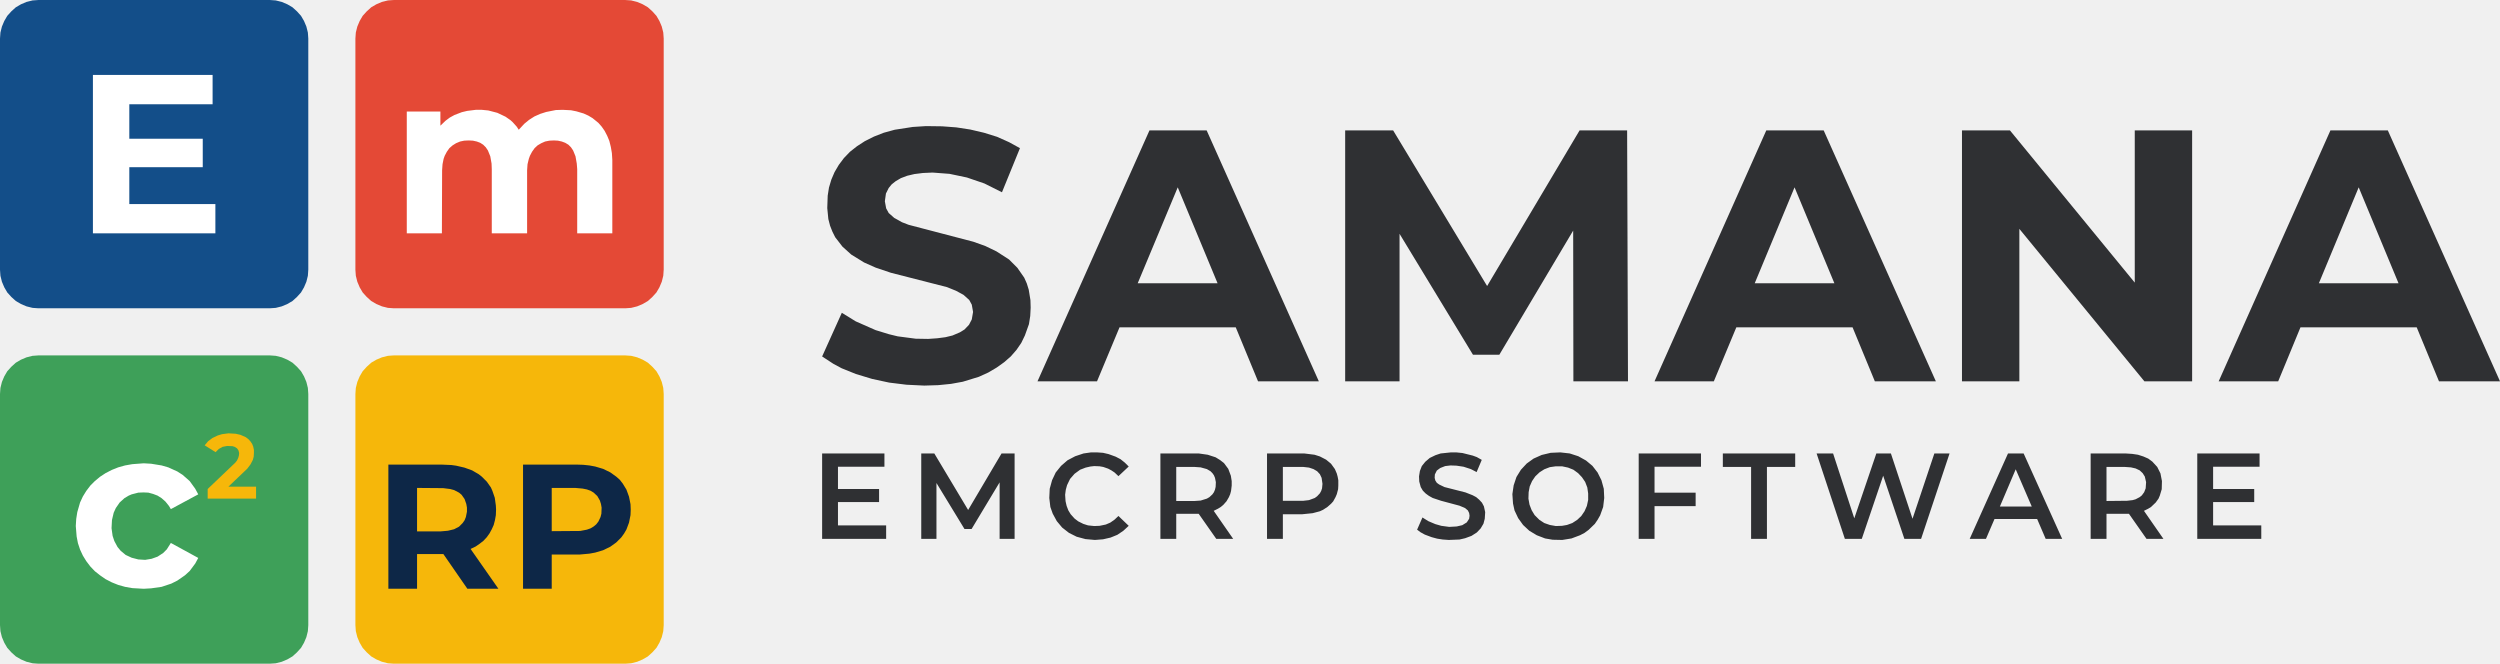
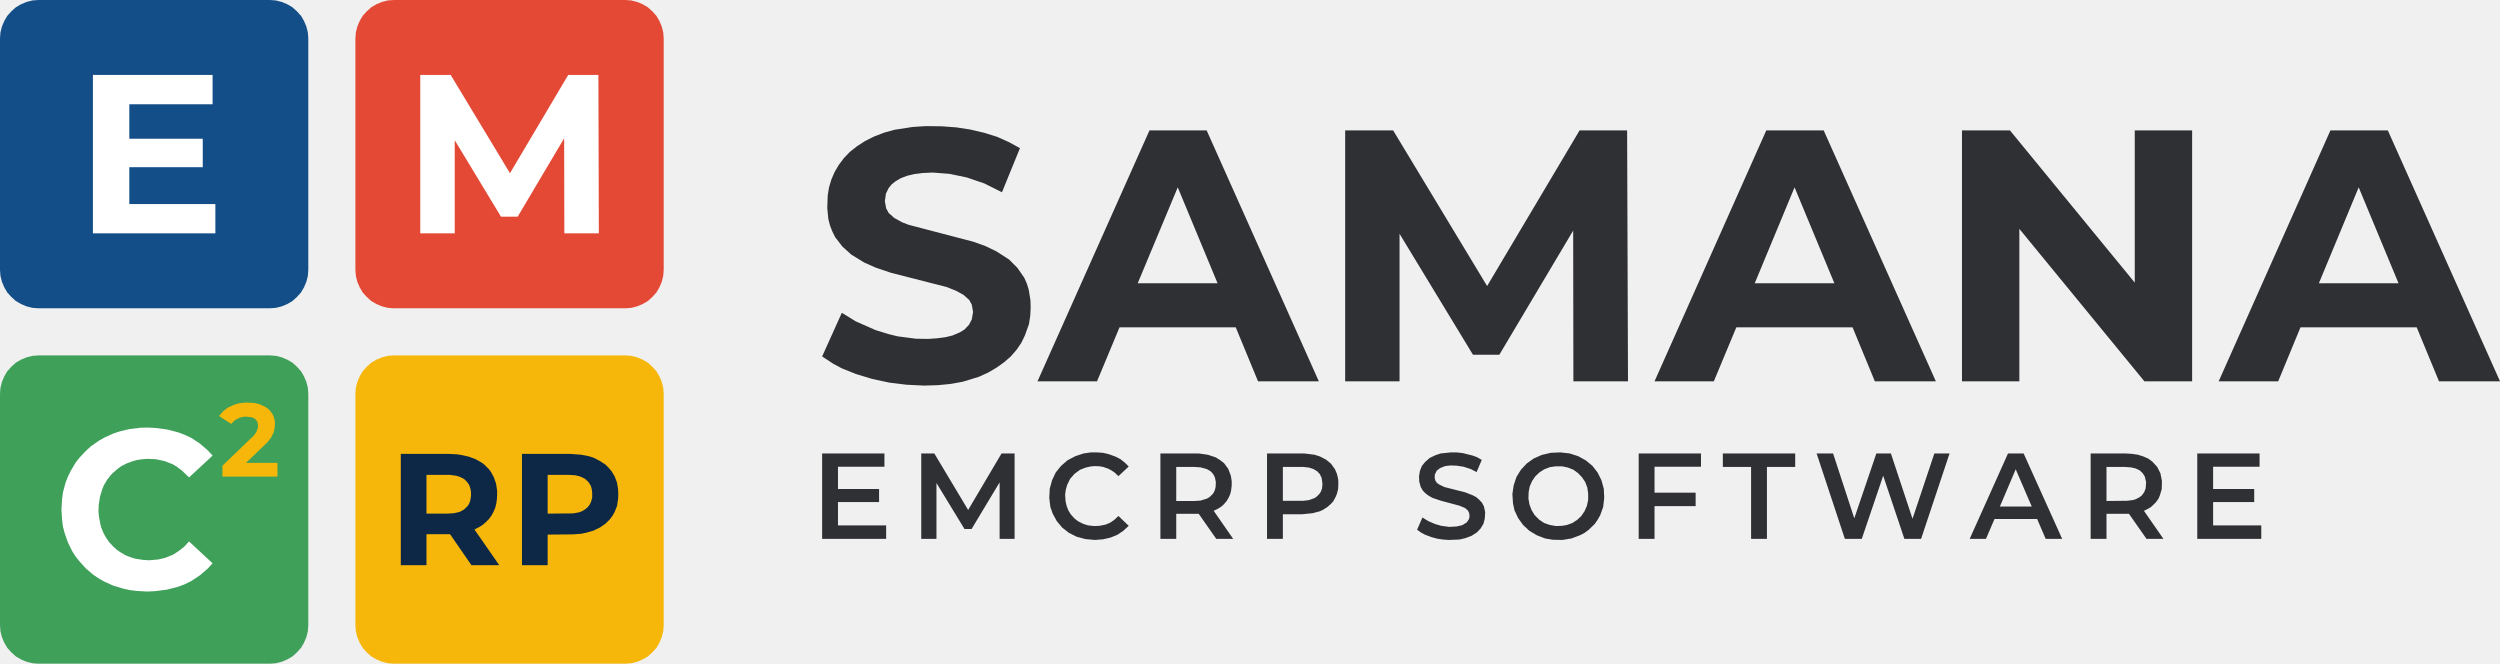
<svg xmlns="http://www.w3.org/2000/svg" viewBox="0 0 1167.7 310.0" role="img" aria-label="Samana, EMCRP software">
  <g transform="translate(0.0 0.0)">
    <path fill="#134e89" fill-rule="evenodd" d="M126 0L18 0L15.2 0.2L12.4 0.9L9.8 2L7.4 3.4L5.3 5.3L3.4 7.4L2 9.8L0.9 12.4L0.2 15.2L0 18L0 126L0.2 128.8L0.9 131.6L2 134.2L3.4 136.6L5.3 138.7L7.4 140.6L9.8 142L12.4 143.1L15.2 143.8L18 144L126 144L128.8 143.8L131.6 143.1L134.2 142L136.6 140.6L138.7 138.7L140.6 136.6L142 134.2L143.1 131.6L143.8 128.8L144 126L144 18L143.8 15.2L143.1 12.4L142 9.8L140.6 7.4L138.7 5.3L136.6 3.4L134.2 2L131.6 0.9L128.8 0.2Z" />
    <path fill="#e44936" fill-rule="evenodd" d="M292 0L184 0L181.2 0.2L178.4 0.9L175.8 2L173.4 3.4L171.3 5.3L169.4 7.4L168 9.8L166.9 12.4L166.2 15.2L166 18L166 126L166.2 128.8L166.9 131.6L168 134.2L169.4 136.6L171.3 138.7L173.4 140.6L175.8 142L178.4 143.1L181.2 143.8L184 144L292 144L294.8 143.8L297.6 143.1L300.2 142L302.6 140.6L304.7 138.7L306.6 136.6L308 134.2L309.1 131.6L309.8 128.8L310 126L310 18L309.8 15.2L309.1 12.4L308 9.8L306.6 7.4L304.7 5.3L302.6 3.4L300.2 2L297.6 0.9L294.8 0.2Z" />
    <path fill="#3ea059" fill-rule="evenodd" d="M126 166L18 166L15.2 166.2L12.4 166.9L9.8 168L7.4 169.4L5.3 171.3L3.4 173.4L2 175.8L0.9 178.4L0.2 181.2L0 184L0 292L0.2 294.8L0.9 297.6L2 300.2L3.4 302.6L5.3 304.7L7.4 306.6L9.8 308L12.4 309.1L15.2 309.8L18 310L126 310L128.8 309.8L131.6 309.1L134.2 308L136.6 306.6L138.7 304.7L140.6 302.6L142 300.2L143.1 297.6L143.8 294.8L144 292L144 184L143.8 181.2L143.1 178.4L142 175.8L140.6 173.4L138.7 171.3L136.6 169.4L134.2 168L131.6 166.9L128.8 166.2Z" />
    <path fill="#f6b70a" fill-rule="evenodd" d="M292 166L184 166L181.2 166.2L178.4 166.9L175.8 168L173.4 169.4L171.3 171.3L169.4 173.4L168 175.8L166.9 178.4L166.2 181.2L166 184L166 292L166.2 294.8L166.9 297.6L168 300.2L169.4 302.6L171.3 304.7L173.4 306.6L175.8 308L178.4 309.1L181.2 309.8L184 310L292 310L294.8 309.8L297.6 309.1L300.2 308L302.6 306.6L304.7 304.7L306.6 302.6L308 300.2L309.1 297.6L309.8 294.8L310 292L310 184L309.8 181.2L309.1 178.4L308 175.8L306.6 173.4L304.7 171.3L302.6 169.4L300.2 168L297.6 166.9L294.8 166.2Z" />
-     <path fill="#ffffff" fill-rule="evenodd" d="M43.4 109L100.6 109L100.6 95.3L60.4 95.3L60.4 78.1L94.7 78.1L94.7 64.8L60.4 64.8L60.4 48.7L99.3 48.7L99.3 35L43.4 35ZM206.5 79.5L206.7 76.7L207.2 74.2L207.7 72.8L208.7 70.9L209.9 69.2L211.4 67.9L213 66.9L214.9 66.1L216.8 65.7L218.9 65.6L220.9 65.7L222.7 66.1L224.3 66.7L225.7 67.6L226.9 68.8L227.9 70.3L229 73L229.6 76.4L229.7 79L229.7 109L246.2 109L246.2 79.5L246.4 76.7L247 74.2L247.5 72.8L248.5 70.9L249.7 69.2L251.1 67.9L252.8 66.9L254.6 66.1L256.6 65.7L258.7 65.6L260.6 65.7L262.4 66.1L264 66.7L265.5 67.6L266.7 68.8L267.7 70.3L268.8 73L269.4 76.4L269.6 79L269.6 109L286 109L286 74.7L285.8 71.5L285.3 68.6L284.6 65.8L283.6 63.4L282.4 61.1L281 59.1L279.5 57.4L276.8 55.2L274.8 54L272.6 53L269.2 52L266.7 51.5L262.8 51.3L259.6 51.4L255.1 52.3L252.3 53.2L249.6 54.4L247.1 56L244.9 57.8L242.3 60.6L241.3 59.1L239.4 57L238.4 56.1L236.1 54.5L232.3 52.7L228.1 51.6L225.1 51.3L222.2 51.3L218.2 51.8L215.7 52.4L212.3 53.7L210.1 54.9L208.1 56.4L205.7 58.7L205.7 52.1L190 52.1L190 109L206.4 109ZM75.5 274.1L80 272.6L82.8 271.2L86.4 268.7L88.6 266.7L91.2 263.2L92.6 260.6L79.8 253.6L77.9 256.6L76.2 258.3L73.6 260L70.8 261L67.8 261.5L64.6 261.3L61.5 260.5L58.7 259.2L56.4 257.3L54.9 255.5L53.4 252.7L52.6 250.3L52.1 246.7L52.3 242.9L53.1 239.5L54.1 237.3L55.9 234.7L58.1 232.7L60.1 231.5L61.5 230.9L64.6 230.1L67 230L69.3 230.1L71.5 230.7L73.6 231.5L75.5 232.7L77.3 234.3L78.9 236.3L79.8 237.8L92.6 230.9L91.2 228.3L88.6 224.7L85.3 221.8L82.8 220.2L78.6 218.3L75.5 217.4L70.6 216.6L67.1 216.4L61.8 216.8L58.4 217.4L55.2 218.3L52.2 219.5L49.3 221L46.7 222.7L44.3 224.7L42.2 226.8L40.3 229.3L38.7 231.9L37.4 234.7L36.1 239.2L35.6 242.4L35.4 245.7L35.8 250.6L36.4 253.7L37.4 256.7L38.7 259.5L40.3 262.1L42.2 264.6L44.3 266.8L46.7 268.7L49.3 270.5L52.2 272L55.2 273.2L58.4 274.1L61.8 274.7L67.1 275L70.6 274.8Z" />
-     <path fill="#f6b70a" fill-rule="evenodd" d="M97 232.9L97 228.4L109.9 216.1L110.7 215.1L111.3 213.8L111.6 212.7L111.7 211.6L111.4 210.4L110.7 209.4L109.6 208.7L108.6 208.4L106.1 208.3L104 208.7L102.2 209.7L100.7 211.2L95.6 208L97.2 206.1L99.2 204.6L101.7 203.4L103.7 202.8L106.7 202.4L110.1 202.6L112.3 203.1L114.8 204.2L116 205.1L117 206.2L117.8 207.4L118.3 208.7L118.6 210.2L118.6 211.6L118.5 213.3L118.1 214.8L117 216.9L115.5 218.9L106.7 227.3L119.6 227.3L119.6 232.9Z" />
-     <path fill="#0d2747" fill-rule="evenodd" d="M181.4 217L181.4 275L194.8 275L194.8 258.8L207.1 258.8L218.3 275L232.8 275L219.8 256.4L222.1 255.3L224 254L225.8 252.6L227.3 251L228.6 249.2L229.7 247.2L230.6 245.2L231.2 242.9L231.6 240.6L231.7 238L231.6 236.1L231.1 232.5L230 229.3L229.3 227.7L227.4 225L225 222.6L223.6 221.5L220.5 219.7L216.9 218.4L213 217.5L210.8 217.2L206.2 217ZM205.8 248.2L194.8 248.2L194.8 227.9L207 228L210.2 228.4L212.1 228.9L214.4 230.1L215.6 231.1L217 233.1L217.8 235.4L218.1 237.1L218.1 239L217.6 241.5L217 243L216.1 244.3L214.4 246L212.1 247.2L209.2 247.9ZM244.3 275L257.7 275L257.7 259L270.9 259L275.3 258.6L278 258.1L281.7 257L285 255.4L287.8 253.4L290.2 251L291.5 249.2L292.6 247.3L293.8 244.1L294.5 240.6L294.6 238L294.5 235.5L293.8 232L292.6 228.7L290.9 225.9L289.5 224.1L287.8 222.6L285 220.6L281.7 219L278 217.9L275.3 217.4L272.4 217.1L269.4 217L244.3 217ZM257.7 248.1L257.7 227.9L268.7 227.9L272.1 228.2L274.1 228.6L275.8 229.2L277.3 230.1L279 231.7L280.2 233.8L280.7 235.4L281 237.1L280.9 239.9L280.5 241.5L279.5 243.6L278.5 244.9L277.3 245.9L275.8 246.8L274.1 247.4L271 248Z" />
+     <path fill="#ffffff" fill-rule="evenodd" d="M43.4 109L100.6 109L100.6 95.3L60.4 95.3L60.4 78.1L94.7 78.1L94.7 64.8L60.4 64.8L60.4 48.7L99.3 48.7L99.3 35L43.4 35ZM212.4 65.5L234 101.2L241.8 101.2L263.5 64.6L263.6 109L279.7 109L279.5 35L265.4 35L238.2 80.9L210.5 35L196.3 35L196.3 109L212.4 109ZM78 275.4L83.1 274.1L86.3 272.9L89.3 271.4L93.4 268.7L97.1 265.5L99.3 263.1L88.3 252.9L86 255.4L83.4 257.4L80.8 259.1L77 260.6L74 261.3L69.7 261.7L66.7 261.5L62.9 260.9L61.1 260.3L58.5 259.3L56.2 257.9L54.7 256.9L52.7 255.1L50.9 253.1L49.4 250.9L48.5 249.3L47.4 246.7L46.9 244.9L46.2 241.1L46 239L46.1 235.9L46.7 232L47.8 228.4L48.5 226.7L49.9 224.3L51.5 222.2L52.7 220.9L55.4 218.6L56.9 217.6L59.3 216.4L62 215.4L63.8 214.9L65.7 214.6L68.7 214.3L72.9 214.5L77 215.4L80.8 216.9L82.6 218L85.1 219.9L88.3 223L99.3 212.8L97.1 210.4L93.4 207.2L89.3 204.5L86.3 203.1L83.1 201.9L78 200.6L72.6 199.9L68.9 199.7L65.5 199.8L60.5 200.4L55.9 201.5L52.9 202.5L48.7 204.4L46.1 205.9L42.4 208.5L40.2 210.5L37.1 213.8L35.3 216.1L33 220L31.7 222.7L30.6 225.5L29.4 230L29 233.1L28.7 238L29 242.9L29.4 246L30.2 249L31.7 253.3L33.7 257.4L35.3 259.9L37.1 262.2L40.1 265.5L43.5 268.4L46 270.1L48.6 271.6L52.8 273.5L57.4 274.9L60.5 275.6L63.7 276L68.8 276.3L72.6 276.1Z" />
+     <path fill="#f6b70a" fill-rule="evenodd" d="M103.9 222.6L103.9 217.5L118.5 203.5L119.4 202.3L120.1 200.9L120.5 199.6L120.5 198.4L120.2 197L119.4 195.9L118.2 195.1L117 194.8L114.2 194.6L111.9 195.1L109.8 196.2L108 198L102.3 194.3L104.1 192.2L106.4 190.4L109.2 189.1L111.5 188.4L114.9 188L118.7 188.2L121.3 188.8L124 190.1L125.4 191.1L126.5 192.3L127.4 193.6L128 195.1L128.4 196.8L128.4 198.4L128.2 200.3L127.8 202L126.6 204.4L124.9 206.6L114.9 216.2L129.6 216.2L129.6 222.6Z" />
+     <path fill="#0d2747" fill-rule="evenodd" d="M187.2 212L187.2 264L199.2 264L199.2 249.5L210.2 249.5L220.2 264L233.2 264L221.6 247.3L223.6 246.3L225.4 245.2L226.9 243.9L228.3 242.5L229.5 240.9L230.5 239.1L231.3 237.2L231.8 235.2L232.1 233.1L232.2 230.9L232.2 229.1L231.7 225.9L230.7 223L229.3 220.4L228.4 219.2L226.2 217L225 216.1L222.2 214.5L219 213.3L215.4 212.5L213.5 212.2L209.4 212ZM209 239.9L199.2 239.9L199.2 221.8L210.1 221.8L213 222.2L214.7 222.7L216.7 223.7L217.8 224.7L219.1 226.4L219.8 228.5L220 230L220 231.7L219.6 234L219.1 235.3L218.3 236.5L216.7 238L214.7 239.1L212.1 239.7ZM243.8 264L255.8 264L255.8 249.7L267.6 249.6L271.5 249.3L273.9 248.8L277.3 247.8L280.2 246.4L282.8 244.6L284.9 242.5L286.1 240.9L287.1 239.1L288.2 236.3L288.7 233.1L288.8 230.9L288.7 228.6L288.2 225.4L287.1 222.5L285.5 219.9L284.2 218.4L282.8 217L280.2 215.3L277.3 213.8L275.1 213.1L271.5 212.4L266.3 212L243.8 212ZM255.8 239.9L255.8 221.8L265.6 221.8L268.7 222L270.5 222.4L272 223L273.3 223.7L274.9 225.2L276 227L276.4 228.5L276.6 230L276.6 232.5L276 234.6L275.3 235.9L274.4 237L273.3 237.9L272 238.7L270.5 239.3L267.7 239.8Z" />
  </g>
  <path fill="#2f3033" fill-rule="evenodd" d="M438.2 179.9L444.2 179.3L449.7 178.3L457.2 176L461.6 174L465.5 171.7L469 169.2L472.1 166.5L474.8 163.4L477 160.2L478.7 156.7L480.6 151.4L481.2 147.6L481.4 143.7L481.3 140.2L480.5 135.3L479.6 132.4L478.4 129.7L475.2 125.1L471.3 121.2L465.4 117.4L460.2 114.9L454.6 112.9L424.4 105L421.3 103.8L417.7 101.8L415.1 99.5L413.9 97.3L413.3 94L413.8 90.4L415.1 87.8L416.5 86.1L418.4 84.6L420.8 83.2L423.7 82.1L427.1 81.3L431.1 80.8L435.6 80.6L443.5 81.2L451.6 82.9L459.8 85.7L468 89.8L476.4 69.2L471.3 66.4L465.7 63.9L459.6 62L453.2 60.5L446.7 59.5L440.1 59L432.5 58.9L426.3 59.3L417.9 60.6L412.8 62L408.2 63.8L404 65.9L400.3 68.3L397 70.9L394.2 73.8L391.8 77L389.8 80.4L388.3 83.9L387.2 87.6L386.6 91.4L386.4 97.2L386.9 102.3L387.7 105.4L388.8 108.2L390.1 110.8L393.5 115.2L397.6 118.9L403.6 122.6L409 125L416.1 127.4L442.3 134.1L446.5 135.8L450 137.7L452.7 140.1L453.9 142.3L454.5 145.7L453.9 149.2L452.6 151.7L450.5 153.9L448.4 155.2L444.9 156.7L441.6 157.5L437.8 158L433.5 158.3L427.7 158.2L419.3 157.1L415.2 156.1L409 154.2L399.7 150.1L393.2 146.1L384 166.5L389.2 169.9L393.1 172L399.8 174.7L407.4 177L415.3 178.7L423.4 179.7L431.7 180.1ZM522.9 152.9L577.2 152.9L587.6 178.1L616 178.1L563.6 60.9L536.9 60.9L484.6 178.1L512.4 178.1ZM550.1 87.5L568.7 132.3L531.4 132.3ZM688 165.7L700.3 165.7L734.8 107.7L734.9 178.1L760.4 178.1L760 60.9L737.8 60.9L694.6 133.6L650.7 60.9L628.3 60.9L628.3 178.1L653.7 178.1L653.7 109.2ZM800.5 178.1L811 152.9L865.3 152.9L875.7 178.1L904.2 178.1L851.8 60.9L825 60.9L772.8 178.1ZM819.6 132.3L838.2 87.5L856.8 132.3ZM1001.6 178.1L1023.9 178.1L1023.9 60.9L997.1 60.9L997.1 132L938.8 60.9L916.4 60.9L916.4 178.1L943.2 178.1L943.2 106.9ZM1074.5 152.9L1128.8 152.9L1139.2 178.1L1167.7 178.1L1115.3 60.9L1088.5 60.9L1036.3 178.1L1064.1 178.1ZM1101.7 87.5L1120.3 132.3L1083.1 132.3Z" />
  <path fill="#2f3033" fill-rule="evenodd" d="M413.9 245.4L391.4 245.4L391.4 234.5L410.6 234.5L410.6 228.4L391.4 228.4L391.4 218L413.1 218L413.1 211.8L384 211.8L384 251.7L413.9 251.7ZM453.8 247.1L466.9 225.3L466.9 251.7L473.9 251.7L473.9 211.8L467.8 211.8L452.2 238.2L436.4 211.8L430.3 211.8L430.3 251.7L437.4 251.7L437.4 225.6L450.5 247.1ZM515.2 251.9L518.7 251.1L521.9 249.8L524.7 247.9L527.2 245.6L522.4 241L520.6 242.7L518.6 244.1L516.5 245L513.6 245.6L511.1 245.7L508.2 245.4L506 244.7L503.6 243.5L501.9 242.2L500.1 240.2L499 238.4L498.2 236.3L497.7 234.1L497.5 231.1L497.8 228.8L498.4 226.6L499.8 223.7L501.9 221.3L504.5 219.4L507.1 218.4L509.3 217.9L511.1 217.7L513.6 217.8L515.3 218.1L517.6 218.9L519.1 219.7L520.6 220.7L522.4 222.4L527.2 217.9L525.4 216.1L523.4 214.5L521.1 213.3L517.8 212.1L515.2 211.5L512.4 211.3L509.6 211.3L506.1 211.8L502.2 213.1L498.6 215L495.6 217.6L493.1 220.7L491.4 224.3L490.3 228.3L490.1 232.6L490.6 236.8L491.7 239.9L493.6 243.4L496.1 246.4L499.3 248.9L502.9 250.7L507 251.8L511.4 252.2ZM549.4 251.7L549.4 240L559.9 240L568.1 251.7L576 251.7L566.9 238.6L568.9 237.6L570.2 236.8L571.4 235.8L572.9 234.1L574 232.2L574.6 230.8L575 229.3L575.3 226.8L575.3 224.7L574.9 222.2L573.7 219L571.7 216.3L569.9 214.9L567.8 213.6L564.1 212.4L559.9 211.8L542 211.8L542 251.7ZM549.4 218.1L558 218.1L560.8 218.3L563.7 219.1L565.4 220.1L566.3 221L567 222L567.5 223.2L567.9 225.2L567.8 227.4L567.5 228.7L567 229.9L566.3 230.9L564.9 232.2L563.7 232.9L560.8 233.8L558 234L549.4 234ZM608.2 240.2L613.1 239.7L616.5 238.8L618 238.1L620 236.8L621.7 235.3L622.7 234.2L623.8 232.2L624.4 230.8L625 228.5L625.1 226.8L625.1 224.3L624.8 222.7L624.4 221.2L623.5 219.1L621.7 216.6L619.4 214.7L616.5 213.2L614 212.4L609.2 211.8L591.8 211.8L591.8 251.7L599.2 251.7L599.2 240.2ZM608.8 218.1L611.4 218.4L613.5 219.1L615.2 220.1L616.5 221.5L617.3 223.2L617.7 226L617.5 228.1L617.1 229.3L616.5 230.4L615.2 231.8L614.1 232.6L611.4 233.6L608.8 233.9L599.2 233.9L599.2 218.1ZM681.7 252L684.3 251.4L687.3 250.3L689.8 248.7L691.6 246.8L692.9 244.6L693.5 242.3L693.7 239.2L693.1 236.5L692.2 234.8L690.9 233.4L689.5 232.2L687.8 231.3L684.5 230L674.7 227.5L672.2 226.3L671.1 225.5L670.4 224.4L670.1 223.2L670.2 221.6L671.1 219.8L672.7 218.6L675 217.7L677.5 217.4L680.3 217.5L683.6 218L687 219.1L689.7 220.5L692.1 214.8L689.8 213.5L687.9 212.8L683.1 211.6L680.2 211.3L677.7 211.3L672.9 211.8L670.5 212.6L667.8 213.9L665.7 215.7L664.1 217.7L663.2 220L662.8 222.5L662.9 224.9L663.6 227.5L664.6 229.2L665.9 230.5L667.4 231.6L669.2 232.6L673.1 233.9L681.7 236.2L684.3 237.3L685.6 238.4L686.2 239.6L686.4 240.9L686.2 242.3L685.1 244L683 245.3L680.4 245.9L676.9 246.1L673.2 245.6L670.4 244.8L667.1 243.4L664.4 241.7L661.9 247.4L663.5 248.6L665.5 249.7L668.7 250.9L671.3 251.6L673.9 252L676.7 252.2ZM729.7 252.2L734 251.5L738 250L740.1 248.9L742 247.5L744.9 244.7L746.2 242.8L747.4 240.7L748.8 236.8L749.3 232.6L749.1 228.3L748 224.3L746.2 220.7L743.8 217.6L740.8 215.1L737.2 213.1L733.2 211.8L728.8 211.3L724.3 211.5L720.1 212.5L716.3 214.2L713.1 216.5L710.4 219.4L708.3 222.8L707 226.7L706.4 230.8L706.7 235.2L707.4 238.4L709.1 242L711.4 245.2L714.3 247.9L717.8 250L721.7 251.5L725.2 252.1ZM726.7 245.7L723.9 245.2L721.3 244.3L719 242.8L716.8 240.6L715.4 238.3L714.4 235.7L713.9 232.9L714 229.9L714.5 227.2L715.6 224.7L717.1 222.5L719.1 220.6L721.3 219.2L723.9 218.2L726.7 217.8L729.6 217.8L732.4 218.4L734.9 219.4L737.1 221L738.9 222.9L740.4 225.1L741.4 227.7L741.8 230.5L741.8 233.5L741.2 236.3L740.1 238.8L738.6 241L736.7 242.8L734.4 244.3L731.9 245.2L729.6 245.6ZM792 236.4L792 230.1L772.8 230.1L772.8 218L794.5 218L794.5 211.8L765.4 211.8L765.4 251.7L772.8 251.7L772.8 236.4ZM838.5 211.8L804.7 211.8L804.7 218.1L817.9 218.1L817.9 251.7L825.3 251.7L825.3 218.1L838.5 218.1ZM897.3 251.7L910.6 211.8L903.5 211.8L893.3 242.3L883.2 211.8L876.4 211.8L866.1 242.1L856.2 211.8L848.5 211.8L861.7 251.7L869.6 251.7L879.6 222.2L889.5 251.7ZM951.5 242.4L955.5 251.7L963.2 251.7L945.2 211.8L937.9 211.8L920 251.7L927.6 251.7L931.6 242.4ZM949 236.6L934.1 236.6L941.5 219.2ZM983.9 240L994.4 240L1002.6 251.7L1010.5 251.7L1001.4 238.6L1003.4 237.6L1004.7 236.8L1006.9 234.7L1008.2 232.9L1008.8 231.5L1009.7 228.5L1009.8 224.7L1009.1 221.1L1007.6 218.1L1005.3 215.6L1003.4 214.2L1001.1 213.2L998.6 212.4L995.9 212L992.8 211.8L976.5 211.8L976.5 251.7L983.9 251.7ZM992.5 218.1L995.3 218.3L997.5 218.8L999.4 219.7L1000.8 221L1001.8 222.6L1002.4 225.2L1002.2 228.1L1001.5 229.9L1000.4 231.4L999.4 232.2L997.5 233.2L996.1 233.6L993.5 233.9L983.9 234L983.9 218.1ZM1033.7 245.4L1033.7 234.5L1052.9 234.5L1052.9 228.4L1033.7 228.4L1033.7 218L1055.4 218L1055.4 211.8L1026.3 211.8L1026.3 251.7L1056.2 251.7L1056.2 245.4Z" />
</svg>
